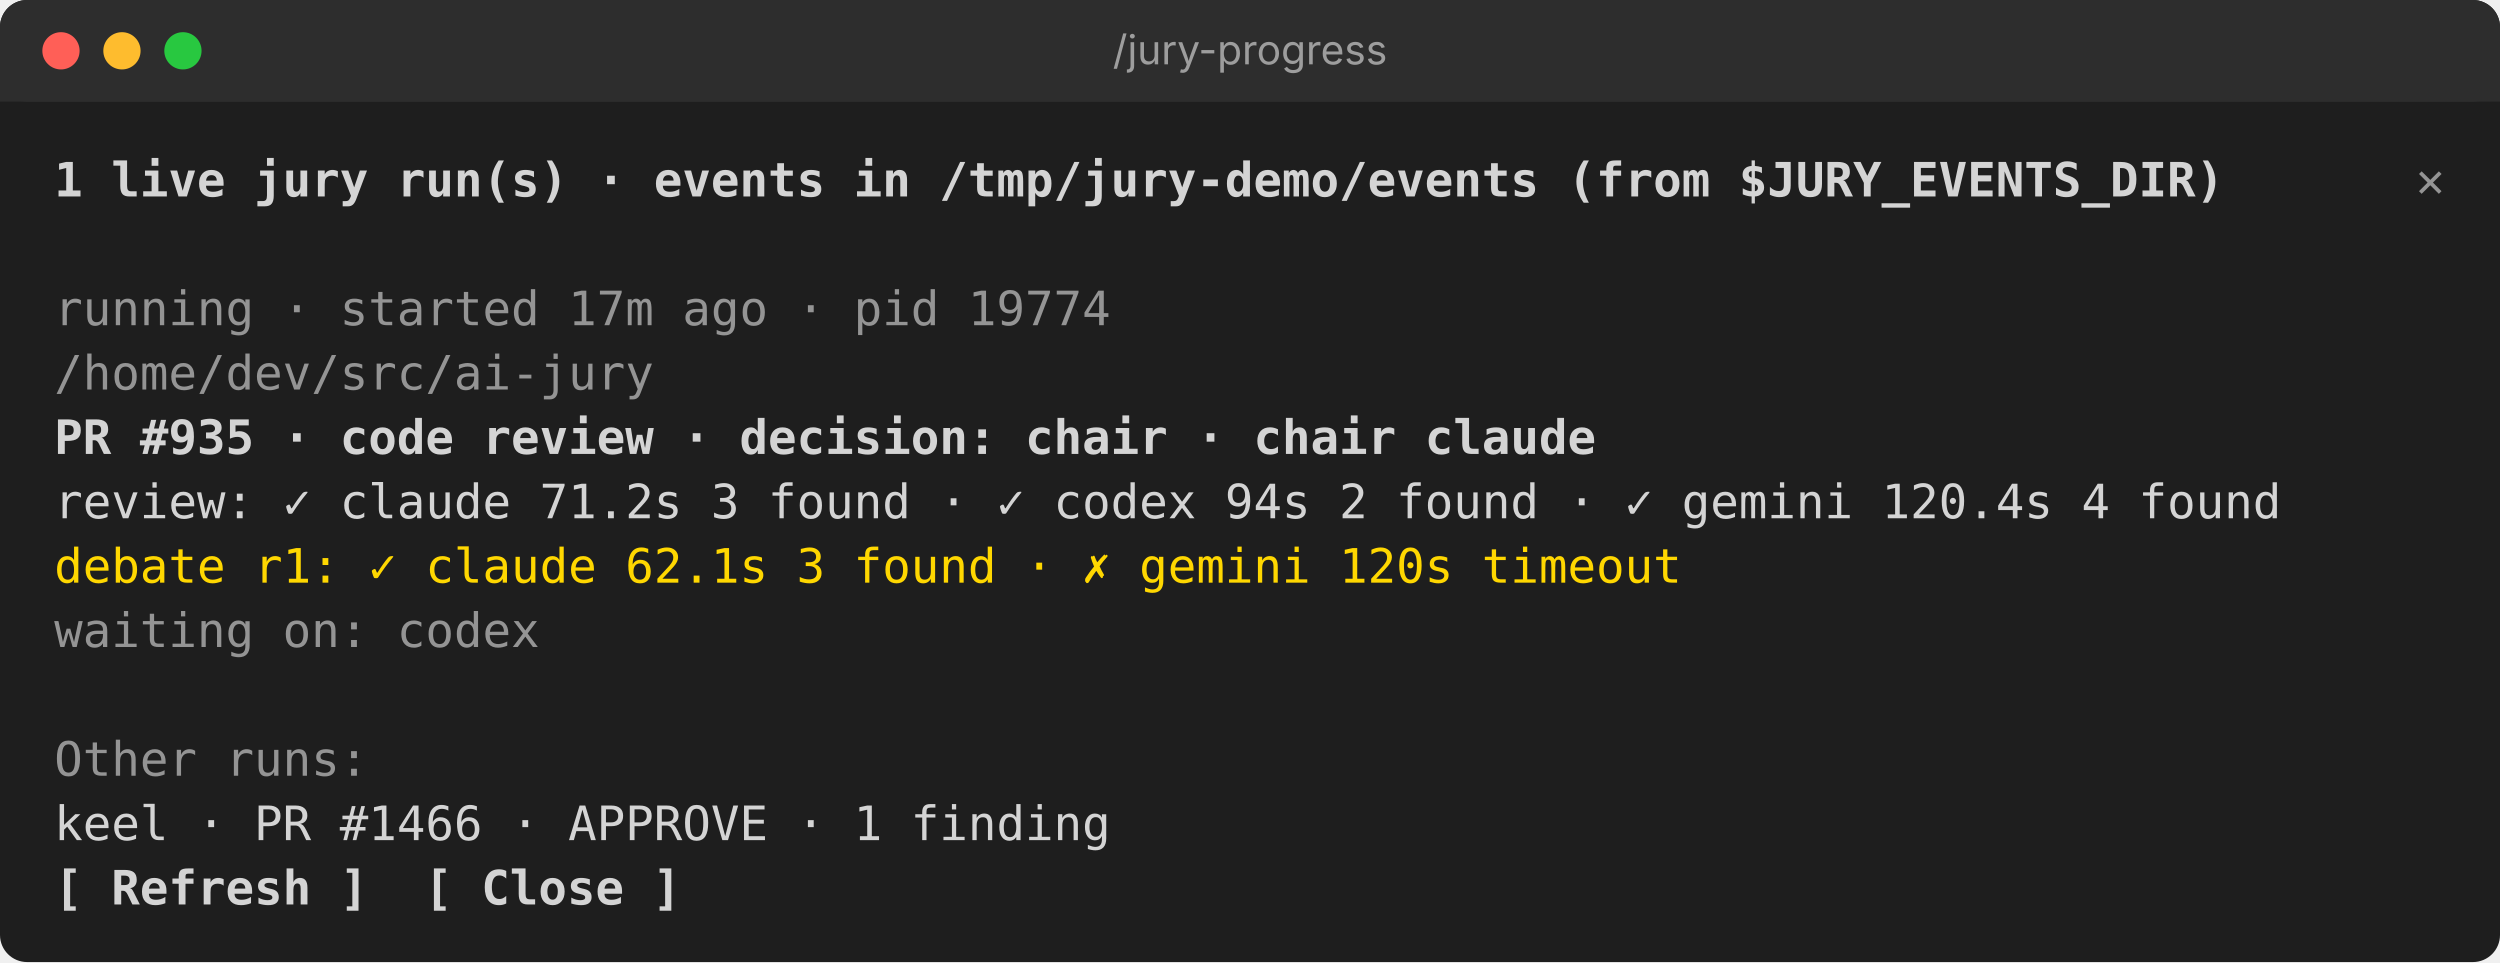
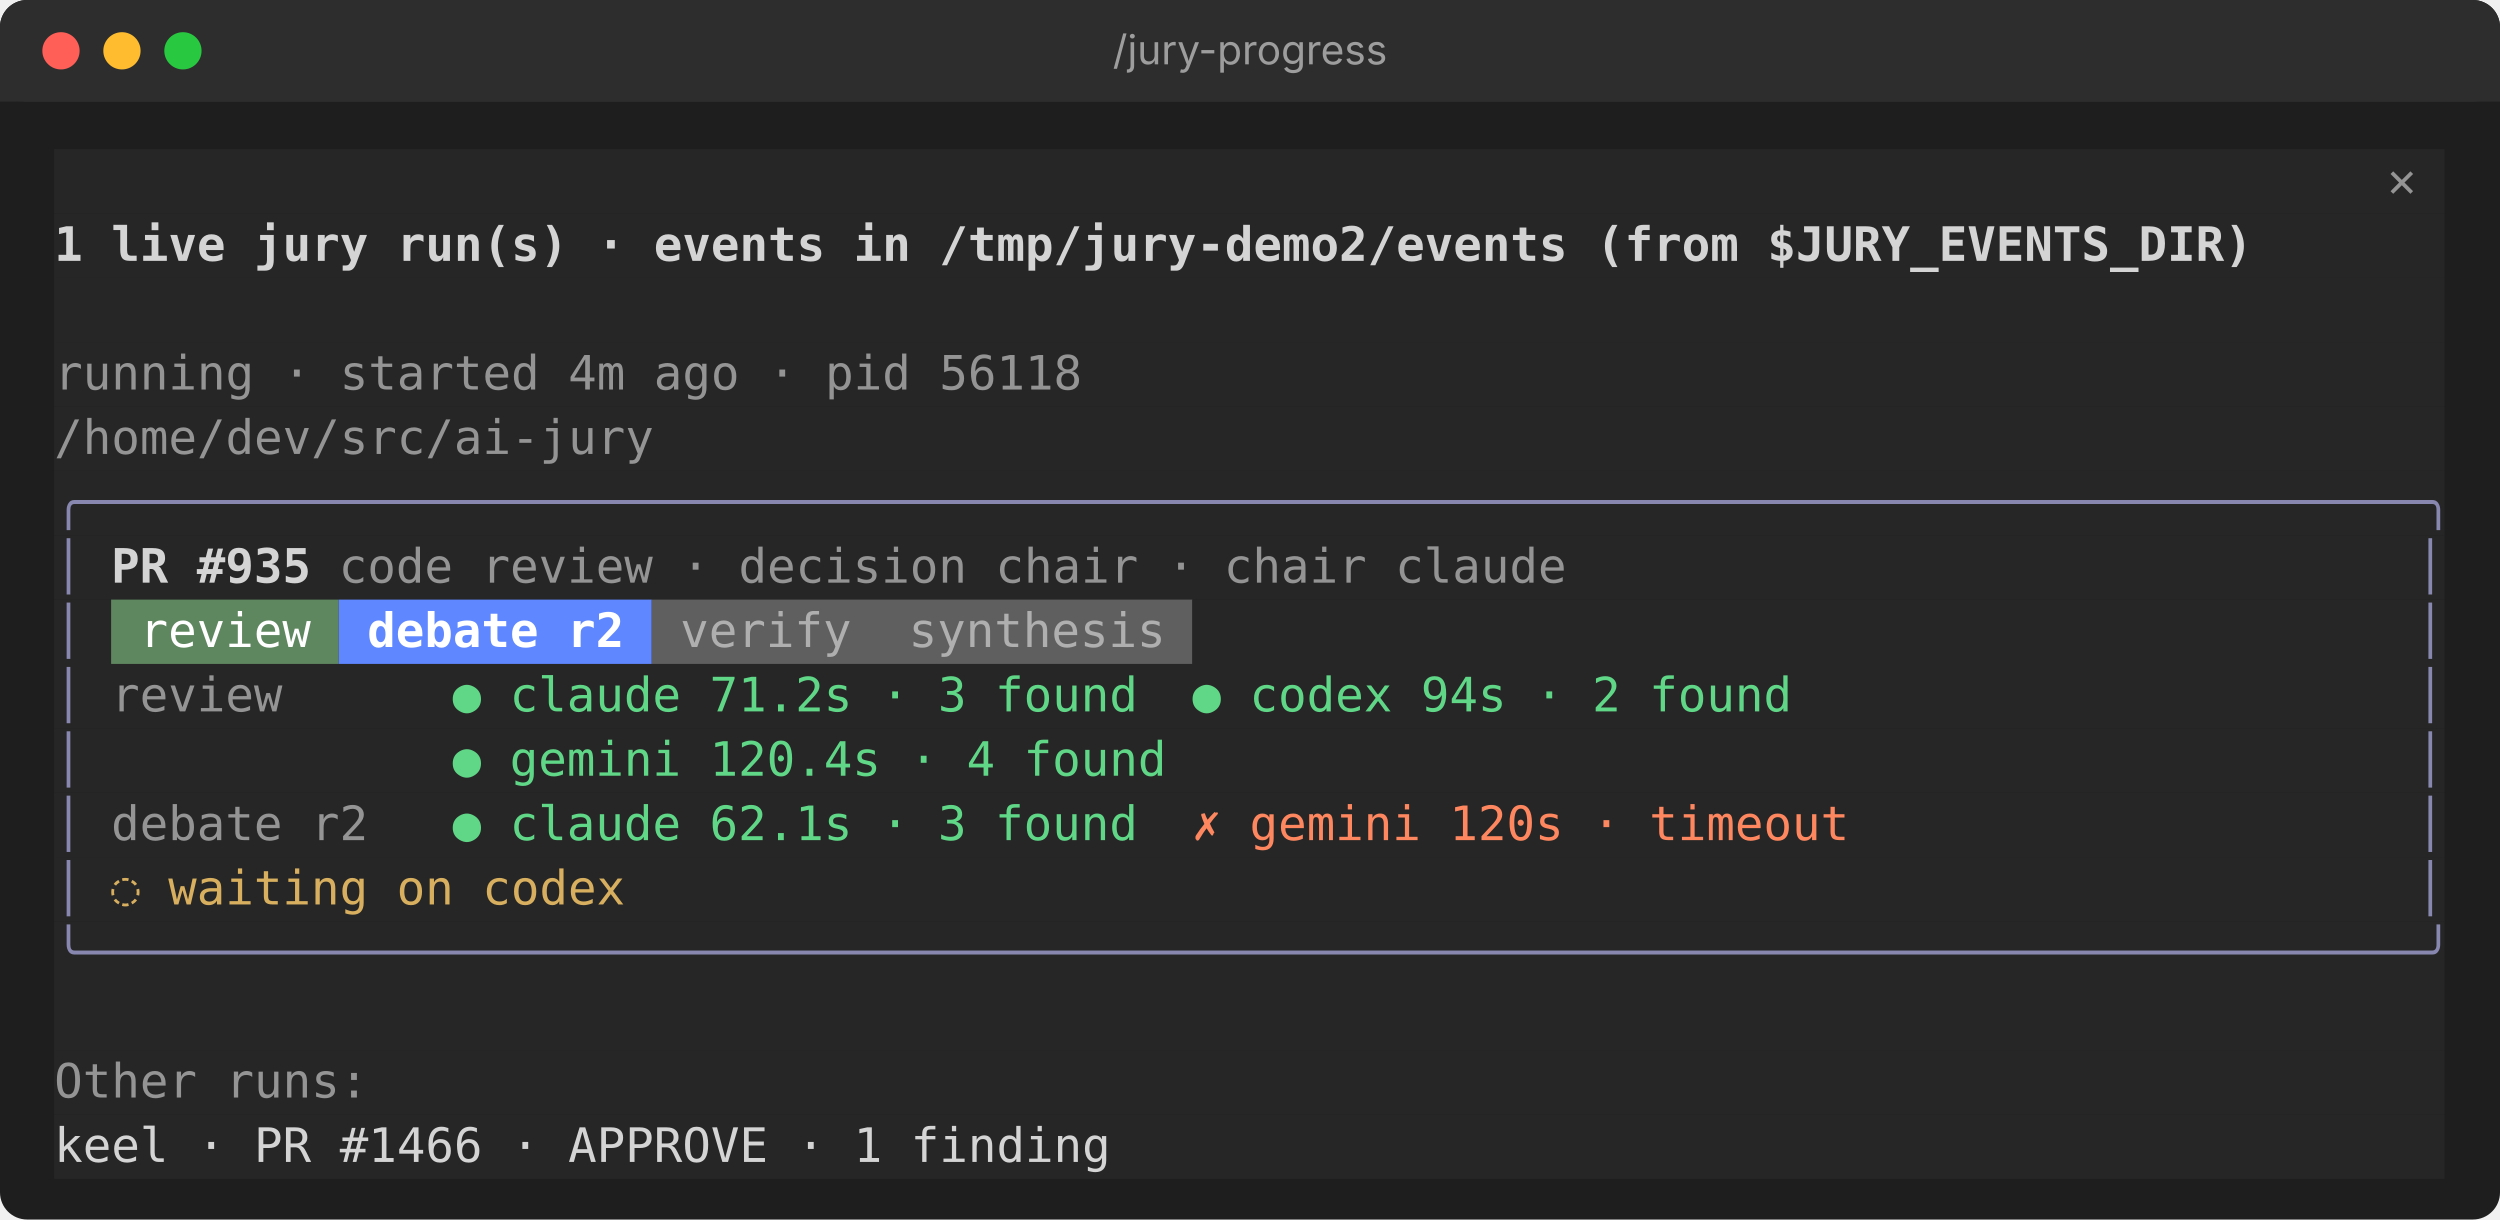
- <svg xmlns="http://www.w3.org/2000/svg" width="738" height="284" viewBox="0 0 738 284" role="img" aria-label="/jury-progress">
+ <svg xmlns="http://www.w3.org/2000/svg" width="738" height="360" viewBox="0 0 738 360" role="img" aria-label="/jury-progress">
  <rect width="100%" height="100%" rx="8" fill="#1e1e1e" />
  <rect width="100%" height="30" rx="8" fill="#2d2d2d" />
  <rect y="22" width="100%" height="8" fill="#2d2d2d" />
  <circle cx="18" cy="15" r="5.5" fill="#ff5f57" />
  <circle cx="36" cy="15" r="5.5" fill="#febc2e" />
  <circle cx="54" cy="15" r="5.5" fill="#28c840" />
  <text x="369" y="19" fill="#9d9d9d" font-family="-apple-system,Segoe UI,sans-serif" font-size="12" text-anchor="middle">/jury-progress</text>
+   <rect x="16.0" y="44" width="705.6" height="19" fill="#262626" />
+   <rect x="16.0" y="63" width="705.6" height="19" fill="#262626" />
+   <rect x="16.0" y="82" width="705.6" height="19" fill="#262626" />
+   <rect x="16.0" y="101" width="705.6" height="19" fill="#262626" />
+   <rect x="16.0" y="120" width="705.6" height="19" fill="#262626" />
+   <rect x="16.0" y="139" width="705.6" height="19" fill="#262626" />
+   <rect x="16.0" y="158" width="705.6" height="19" fill="#262626" />
+   <rect x="16.0" y="177" width="16.8" height="19" fill="#262626" />
+   <rect x="32.8" y="177" width="67.2" height="19" fill="#5f875f" />
+   <rect x="100.0" y="177" width="92.4" height="19" fill="#5f87ff" />
+   <rect x="192.4" y="177" width="159.6" height="19" fill="#5f5f5f" />
+   <rect x="352.0" y="177" width="369.6" height="19" fill="#262626" />
+   <rect x="16.0" y="196" width="705.6" height="19" fill="#262626" />
+   <rect x="16.0" y="215" width="705.6" height="19" fill="#262626" />
+   <rect x="16.0" y="234" width="705.6" height="19" fill="#262626" />
+   <rect x="16.0" y="253" width="705.6" height="19" fill="#262626" />
+   <rect x="16.0" y="272" width="705.6" height="19" fill="#262626" />
+   <rect x="16.0" y="291" width="705.6" height="19" fill="#262626" />
+   <rect x="16.0" y="310" width="705.6" height="19" fill="#262626" />
+   <rect x="16.0" y="329" width="705.6" height="19" fill="#262626" />
  <g font-family="SF Mono,Menlo,Consolas,DejaVu Sans Mono,monospace" font-size="14" xml:space="preserve">
-     <text x="16.0" y="58" fill="#d4d4d4" font-weight="bold" textLength="638.4" lengthAdjust="spacingAndGlyphs">1 live jury run(s) · events in /tmp/jury-demo/events (from $JURY_EVENTS_DIR)</text>
-     <text x="713.2" y="58" fill="#949494" textLength="8.4" lengthAdjust="spacingAndGlyphs">✕</text>
-     <text x="16.0" y="96" fill="#949494" textLength="310.8" lengthAdjust="spacingAndGlyphs">running · started 17m ago · pid 19774</text>
-     <text x="16.0" y="115" fill="#949494" textLength="176.4" lengthAdjust="spacingAndGlyphs">/home/dev/src/ai-jury</text>
-     <text x="16.0" y="134" fill="#d4d4d4" font-weight="bold" textLength="453.6" lengthAdjust="spacingAndGlyphs">PR #935 · code review · decision: chair · chair claude</text>
-     <text x="16.0" y="153" fill="#d4d4d4" textLength="655.2" lengthAdjust="spacingAndGlyphs">review: ✓ claude 71.2s 3 found · ✓ codex 94s 2 found · ✓ gemini 120.4s 4 found</text>
-     <text x="16.0" y="172" fill="#ffd700" textLength="478.8" lengthAdjust="spacingAndGlyphs">debate r1: ✓ claude 62.1s 3 found · ✗ gemini 120s timeout</text>
-     <text x="16.0" y="191" fill="#949494" textLength="142.8" lengthAdjust="spacingAndGlyphs">waiting on: codex</text>
-     <text x="16.0" y="229" fill="#949494" textLength="92.4" lengthAdjust="spacingAndGlyphs">Other runs:</text>
-     <text x="16.0" y="248" fill="#d4d4d4" textLength="310.8" lengthAdjust="spacingAndGlyphs">keel · PR #1466 · APPROVE · 1 finding</text>
-     <text x="16.0" y="267" fill="#d4d4d4" font-weight="bold" textLength="92.4" lengthAdjust="spacingAndGlyphs">[ Refresh ]</text>
-     <text x="125.2" y="267" fill="#d4d4d4" font-weight="bold" textLength="75.6" lengthAdjust="spacingAndGlyphs">[ Close ]</text>
+     <text x="704.8" y="58" fill="#949494" textLength="8.4" lengthAdjust="spacingAndGlyphs">✕</text>
+     <text x="16.0" y="77" fill="#d4d4d4" font-weight="bold" textLength="646.8" lengthAdjust="spacingAndGlyphs">1 live jury run(s) · events in /tmp/jury-demo2/events (from $JURY_EVENTS_DIR)</text>
+     <text x="16.0" y="115" fill="#949494" textLength="302.4" lengthAdjust="spacingAndGlyphs">running · started 4m ago · pid 56118</text>
+     <text x="16.0" y="134" fill="#949494" textLength="176.4" lengthAdjust="spacingAndGlyphs">/home/dev/src/ai-jury</text>
+     <text x="16.0" y="153" fill="#8787af" textLength="705.6" lengthAdjust="spacingAndGlyphs">╭──────────────────────────────────────────────────────────────────────────────────╮</text>
+     <text x="16.0" y="172" fill="#8787af" textLength="8.4" lengthAdjust="spacingAndGlyphs">│</text>
+     <text x="32.8" y="172" fill="#d4d4d4" font-weight="bold" textLength="58.8" lengthAdjust="spacingAndGlyphs">PR #935</text>
+     <text x="100.0" y="172" fill="#949494" textLength="361.2" lengthAdjust="spacingAndGlyphs">code review · decision chair · chair claude</text>
+     <text x="713.2" y="172" fill="#8787af" textLength="8.4" lengthAdjust="spacingAndGlyphs">│</text>
+     <text x="16.0" y="191" fill="#8787af" textLength="8.4" lengthAdjust="spacingAndGlyphs">│</text>
+     <text x="41.2" y="191" fill="#ffffff" textLength="50.4" lengthAdjust="spacingAndGlyphs">review</text>
+     <text x="108.4" y="191" fill="#ffffff" font-weight="bold" textLength="75.6" lengthAdjust="spacingAndGlyphs">debate r2</text>
+     <text x="200.8" y="191" fill="#afafaf" textLength="142.8" lengthAdjust="spacingAndGlyphs">verify  synthesis</text>
+     <text x="713.2" y="191" fill="#8787af" textLength="8.4" lengthAdjust="spacingAndGlyphs">│</text>
+     <text x="16.0" y="210" fill="#8787af" textLength="8.4" lengthAdjust="spacingAndGlyphs">│</text>
+     <text x="32.8" y="210" fill="#949494" textLength="50.4" lengthAdjust="spacingAndGlyphs">review</text>
+     <text x="133.6" y="210" fill="#5fd787" textLength="201.6" lengthAdjust="spacingAndGlyphs">● claude 71.2s · 3 found</text>
+     <text x="352.0" y="210" fill="#5fd787" textLength="176.4" lengthAdjust="spacingAndGlyphs">● codex 94s · 2 found</text>
+     <text x="713.2" y="210" fill="#8787af" textLength="8.4" lengthAdjust="spacingAndGlyphs">│</text>
+     <text x="16.0" y="229" fill="#8787af" textLength="8.4" lengthAdjust="spacingAndGlyphs">│</text>
+     <text x="133.6" y="229" fill="#5fd787" textLength="210.0" lengthAdjust="spacingAndGlyphs">● gemini 120.4s · 4 found</text>
+     <text x="713.2" y="229" fill="#8787af" textLength="8.4" lengthAdjust="spacingAndGlyphs">│</text>
+     <text x="16.0" y="248" fill="#8787af" textLength="8.4" lengthAdjust="spacingAndGlyphs">│</text>
+     <text x="32.8" y="248" fill="#949494" textLength="75.6" lengthAdjust="spacingAndGlyphs">debate r2</text>
+     <text x="133.6" y="248" fill="#5fd787" textLength="201.6" lengthAdjust="spacingAndGlyphs">● claude 62.1s · 3 found</text>
+     <text x="352.0" y="248" fill="#ff875f" textLength="193.2" lengthAdjust="spacingAndGlyphs">✗ gemini 120s · timeout</text>
+     <text x="713.2" y="248" fill="#8787af" textLength="8.4" lengthAdjust="spacingAndGlyphs">│</text>
+     <text x="16.0" y="267" fill="#8787af" textLength="8.4" lengthAdjust="spacingAndGlyphs">│</text>
+     <text x="32.8" y="267" fill="#d7af5f" textLength="151.2" lengthAdjust="spacingAndGlyphs">◌ waiting on codex</text>
+     <text x="713.2" y="267" fill="#8787af" textLength="8.4" lengthAdjust="spacingAndGlyphs">│</text>
+     <text x="16.0" y="286" fill="#8787af" textLength="705.6" lengthAdjust="spacingAndGlyphs">╰──────────────────────────────────────────────────────────────────────────────────╯</text>
+     <text x="16.0" y="324" fill="#949494" textLength="92.4" lengthAdjust="spacingAndGlyphs">Other runs:</text>
+     <text x="16.0" y="343" fill="#d4d4d4" textLength="310.8" lengthAdjust="spacingAndGlyphs">keel · PR #1466 · APPROVE · 1 finding</text>
  </g>
</svg>
